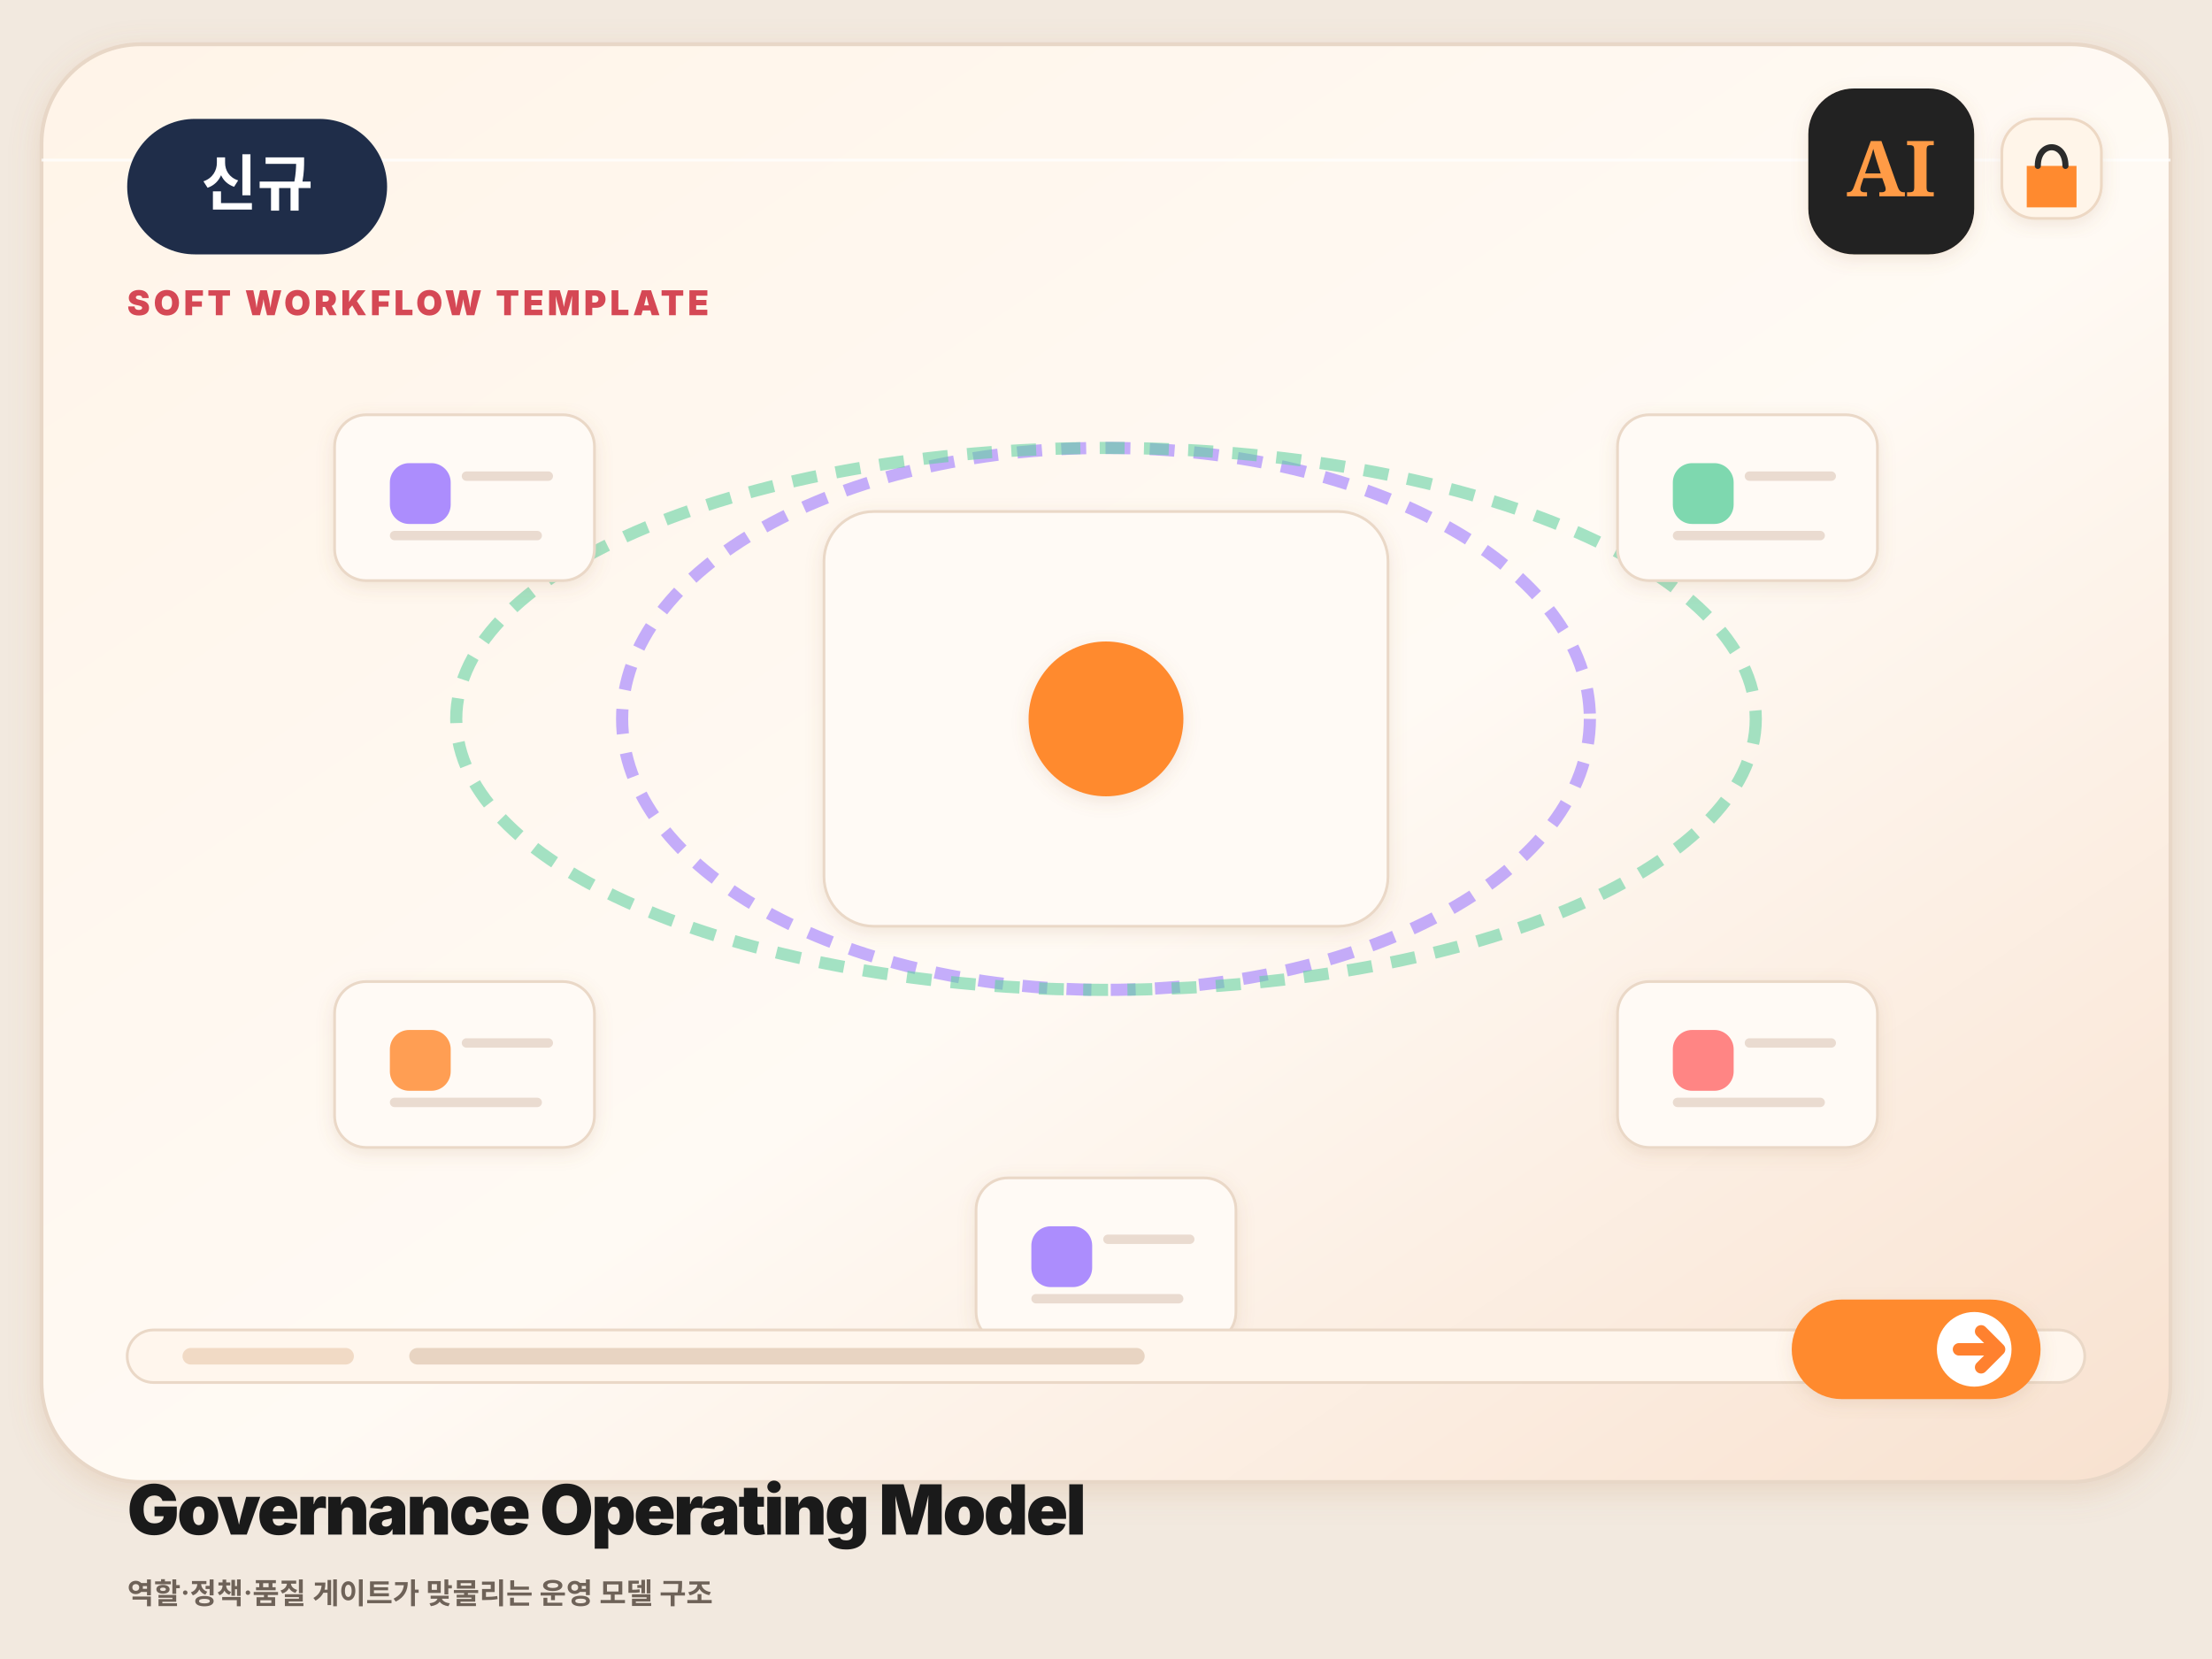
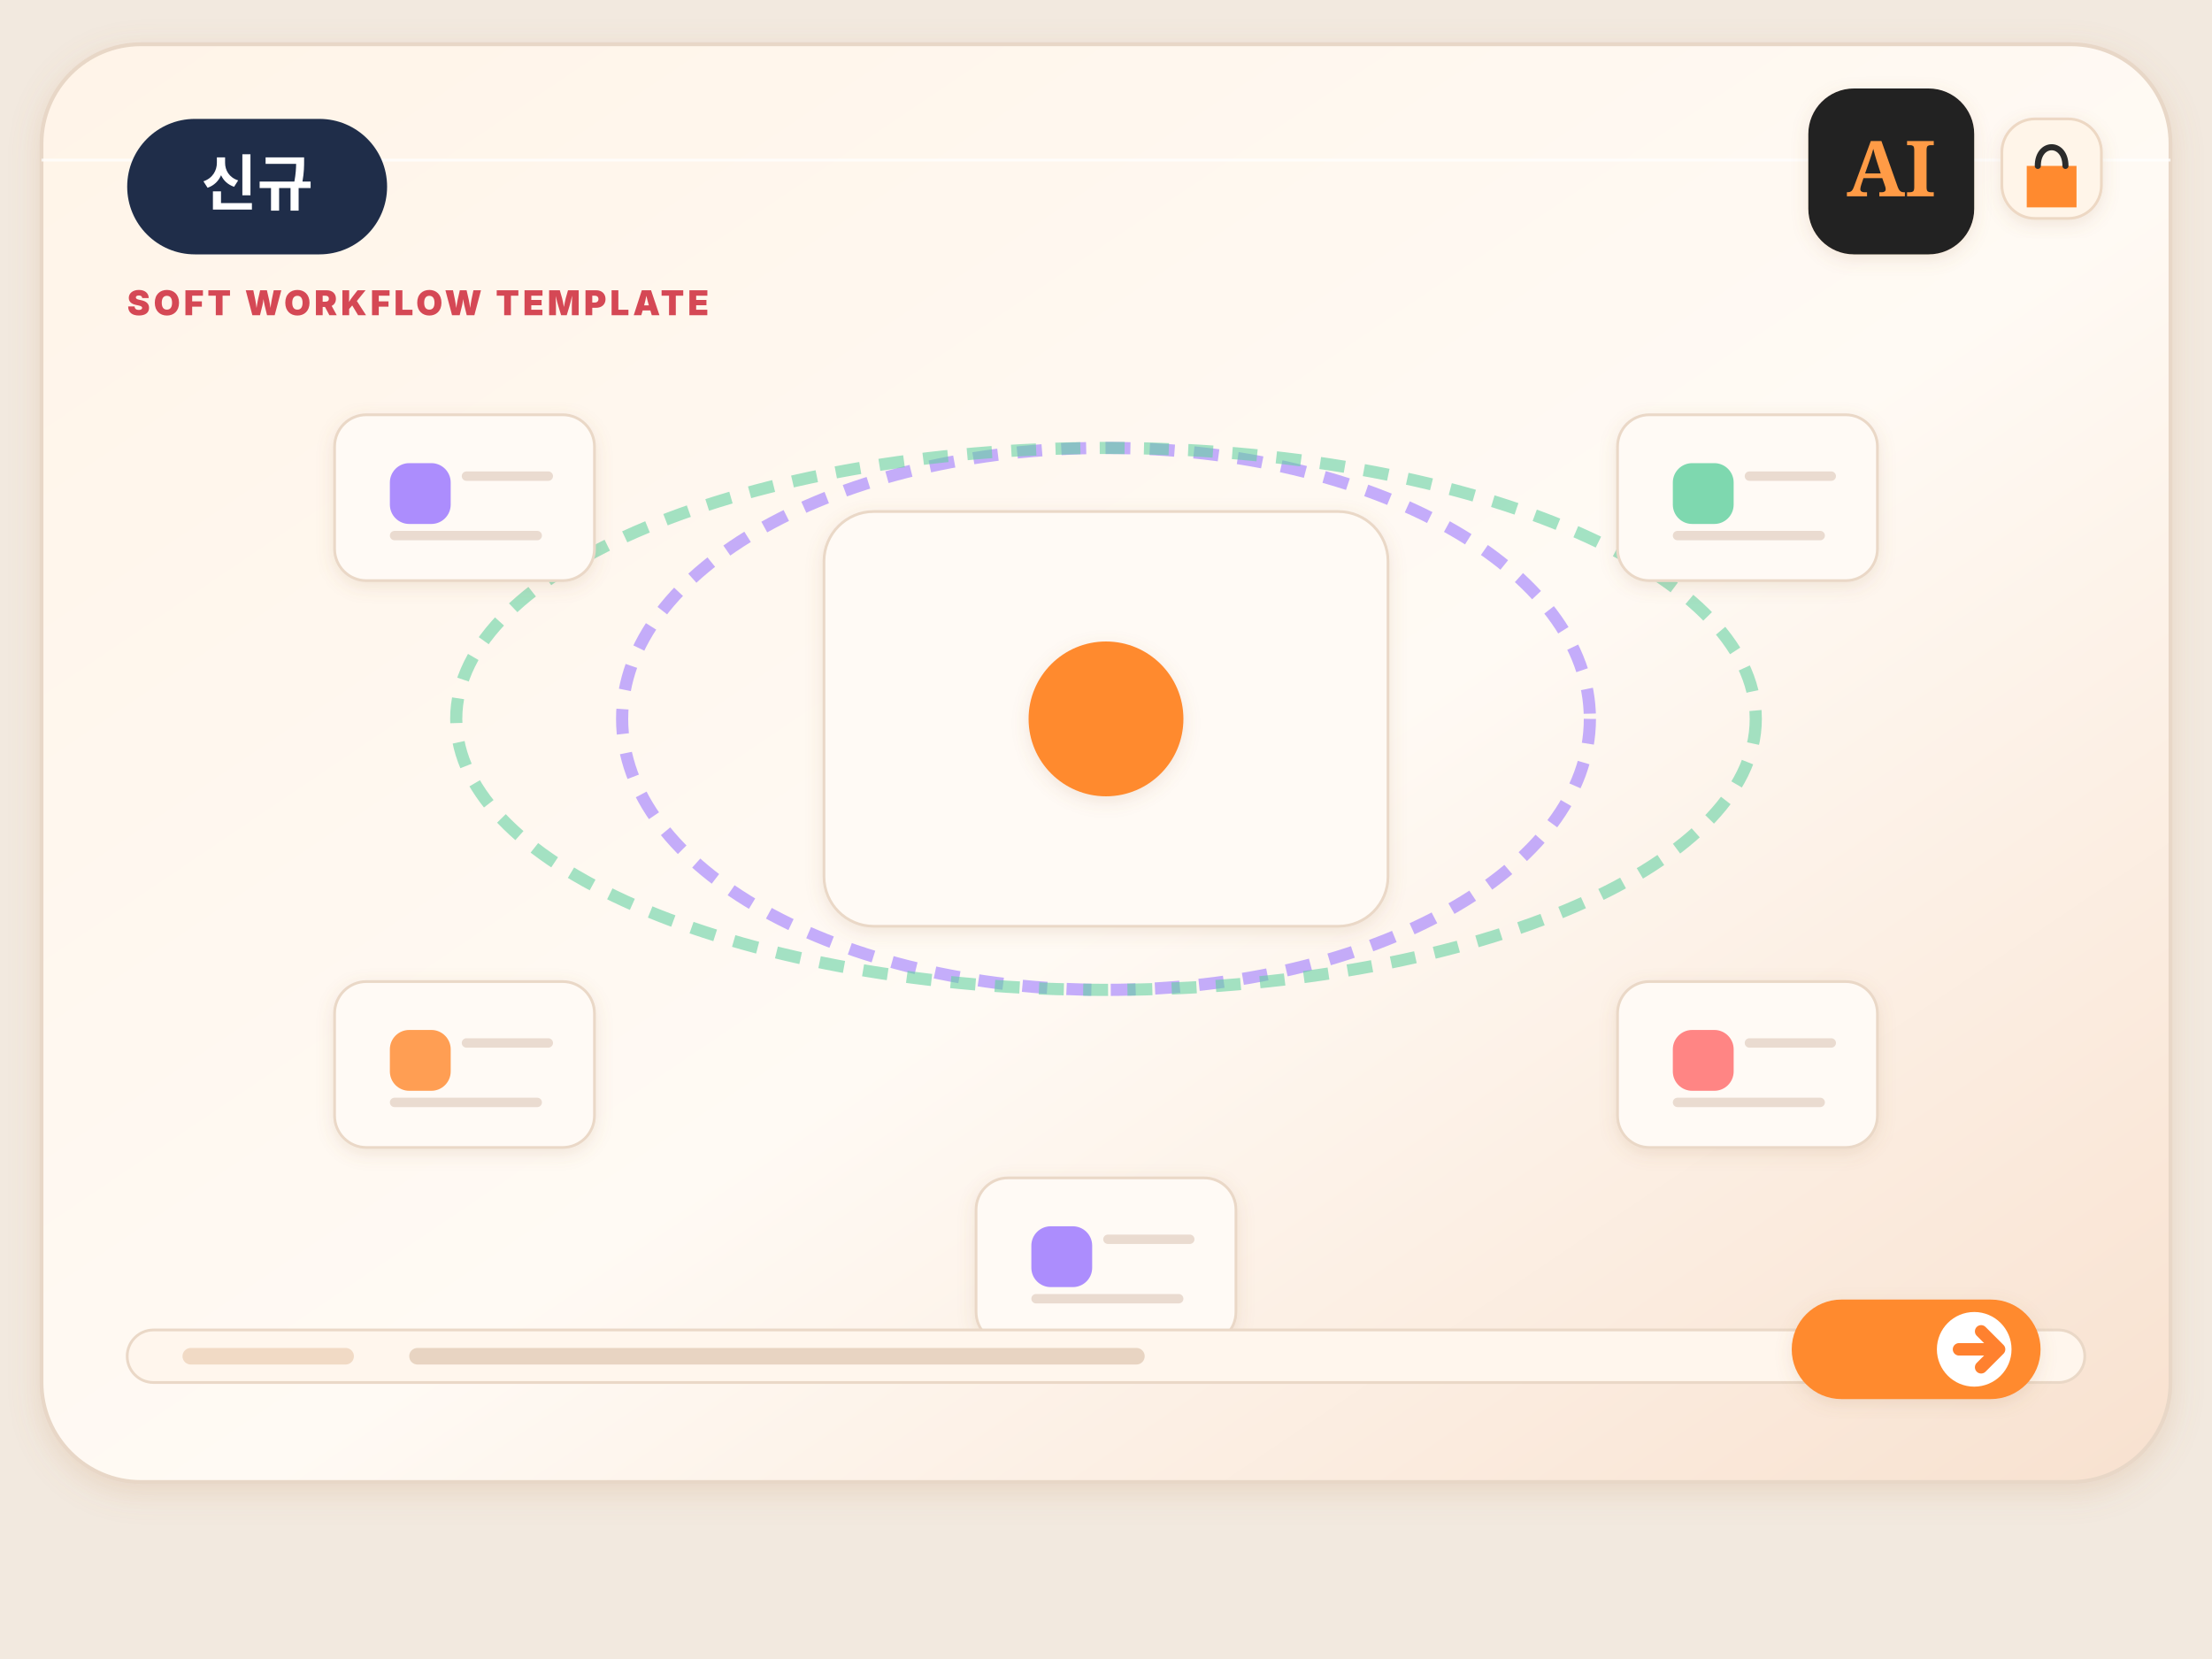
<svg xmlns="http://www.w3.org/2000/svg" width="8000" height="6000" viewBox="0 0 8000 6000" role="img" aria-labelledby="title desc">
  <defs>
    <linearGradient id="bg" x1="0" y1="0" x2="1" y2="1">
      <stop offset="0" stop-color="#fff4e8" />
      <stop offset=".55" stop-color="#fffaf4" />
      <stop offset="1" stop-color="#f8e1cf" />
    </linearGradient>
    <filter id="shadow" x="-20%" y="-20%" width="140%" height="150%">
      <feDropShadow dx="0" dy="32" stdDeviation="54" flood-color="#c79565" flood-opacity=".22" />
    </filter>
    <filter id="soft" x="-20%" y="-20%" width="140%" height="140%">
      <feDropShadow dx="0" dy="18" stdDeviation="30" flood-color="#ac7c53" flood-opacity=".16" />
    </filter>
    <style>.k{font:900 124px -apple-system,BlinkMacSystemFont,'Pretendard','Segoe UI',sans-serif;fill:#d54855;letter-spacing:13px}.t{font:900 250px -apple-system,BlinkMacSystemFont,'Pretendard','Segoe UI',sans-serif;fill:#1a1a1a;letter-spacing:-8px}.s{font:600 105px -apple-system,BlinkMacSystemFont,'Pretendard','Segoe UI',sans-serif;fill:#6e6258}</style>
  </defs>
  <rect width="8000" height="6000" fill="#f2e9df" />
  <rect x="150" y="160" width="7700" height="5200" rx="360" fill="url(#bg)" stroke="#e8d7c7" stroke-width="14" filter="url(#shadow)" />
  <rect x="150" y="574" width="7700" height="10" fill="#fff" opacity=".75" />
  <rect x="460" y="430" width="940" height="490" rx="245" fill="#1f2d49" />
  <text x="930" y="742" text-anchor="middle" font-family="-apple-system,BlinkMacSystemFont,Pretendard,sans-serif" font-size="220" font-weight="900" fill="#fff">신규</text>
  <rect x="6540" y="320" width="600" height="600" rx="165" fill="#242421" filter="url(#soft)" />
  <text x="6840" y="710" text-anchor="middle" font-family="Georgia,serif" font-size="280" font-weight="900" fill="#ff9b46">AI</text>
  <rect x="7240" y="430" width="360" height="360" rx="120" fill="#fff5e9" stroke="#edd8c4" stroke-width="10" filter="url(#soft)" />
  <path d="M7330 600h180v150h-180z" fill="#ff8a2f" />
  <path d="M7370 600c0-90 100-90 100 0" fill="none" stroke="#2b2b2b" stroke-width="22" stroke-linecap="round" />
  <text x="460" y="1140" class="k">SOFT WORKFLOW TEMPLATE</text>
  <g>
    <rect x="2980" y="1850" width="2040" height="1500" rx="180" fill="#fffaf5" stroke="#ead8c7" stroke-width="10" filter="url(#soft)" />
    <circle cx="4000" cy="2600" r="280" fill="#ff8a2f" filter="url(#soft)" />
    <ellipse cx="4000" cy="2600" rx="1750" ry="980" fill="none" stroke="#9a75ff" stroke-width="44" stroke-dasharray="90 70" opacity=".58" />
    <ellipse cx="4000" cy="2600" rx="2350" ry="980" fill="none" stroke="#61d1a0" stroke-width="44" stroke-dasharray="90 70" opacity=".58" />
    <rect x="1210" y="1500" width="940" height="600" rx="115" fill="#fffaf5" stroke="#ead8c7" stroke-width="10" filter="url(#soft)" />
    <rect x="1410" y="1675" width="220" height="220" rx="70" fill="#9a75ff" opacity=".82" />
    <rect x="1670" y="1705" width="330" height="34" rx="17" fill="#eadbd0" />
    <rect x="1410" y="1920" width="550" height="34" rx="17" fill="#eadbd0" />
    <rect x="5850" y="1500" width="940" height="600" rx="115" fill="#fffaf5" stroke="#ead8c7" stroke-width="10" filter="url(#soft)" />
    <rect x="6050" y="1675" width="220" height="220" rx="70" fill="#61d1a0" opacity=".82" />
    <rect x="6310" y="1705" width="330" height="34" rx="17" fill="#eadbd0" />
    <rect x="6050" y="1920" width="550" height="34" rx="17" fill="#eadbd0" />
    <rect x="1210" y="3550" width="940" height="600" rx="115" fill="#fffaf5" stroke="#ead8c7" stroke-width="10" filter="url(#soft)" />
    <rect x="1410" y="3725" width="220" height="220" rx="70" fill="#ff8a2f" opacity=".82" />
    <rect x="1670" y="3755" width="330" height="34" rx="17" fill="#eadbd0" />
    <rect x="1410" y="3970" width="550" height="34" rx="17" fill="#eadbd0" />
    <rect x="5850" y="3550" width="940" height="600" rx="115" fill="#fffaf5" stroke="#ead8c7" stroke-width="10" filter="url(#soft)" />
    <rect x="6050" y="3725" width="220" height="220" rx="70" fill="#ff6b6b" opacity=".82" />
    <rect x="6310" y="3755" width="330" height="34" rx="17" fill="#eadbd0" />
    <rect x="6050" y="3970" width="550" height="34" rx="17" fill="#eadbd0" />
    <rect x="3530" y="4260" width="940" height="600" rx="115" fill="#fffaf5" stroke="#ead8c7" stroke-width="10" filter="url(#soft)" />
    <rect x="3730" y="4435" width="220" height="220" rx="70" fill="#9a75ff" opacity=".82" />
    <rect x="3990" y="4465" width="330" height="34" rx="17" fill="#eadbd0" />
    <rect x="3730" y="4680" width="550" height="34" rx="17" fill="#eadbd0" />
  </g>
  <rect x="460" y="4810" width="7080" height="190" rx="95" fill="#fff6ed" stroke="#ead8c7" stroke-width="10" />
  <rect x="660" y="4875" width="620" height="60" rx="30" fill="#f1dac5" />
  <rect x="1480" y="4875" width="2660" height="60" rx="30" fill="#e8d4c2" />
  <rect x="6480" y="4700" width="900" height="360" rx="180" fill="#ff8a2f" filter="url(#soft)" />
  <circle cx="7140" cy="4880" r="135" fill="#fff" />
  <path d="M7085 4880h145m-65-65 65 65-65 65" stroke="#ff812f" stroke-width="45" fill="none" stroke-linecap="round" stroke-linejoin="round" />
-   <text x="460" y="5550" class="t">Governance Operating Model</text>
-   <text x="460" y="5800" class="s">역할·정책·품질 게이트가 맞물리는 운영 모델 구조</text>
</svg>
